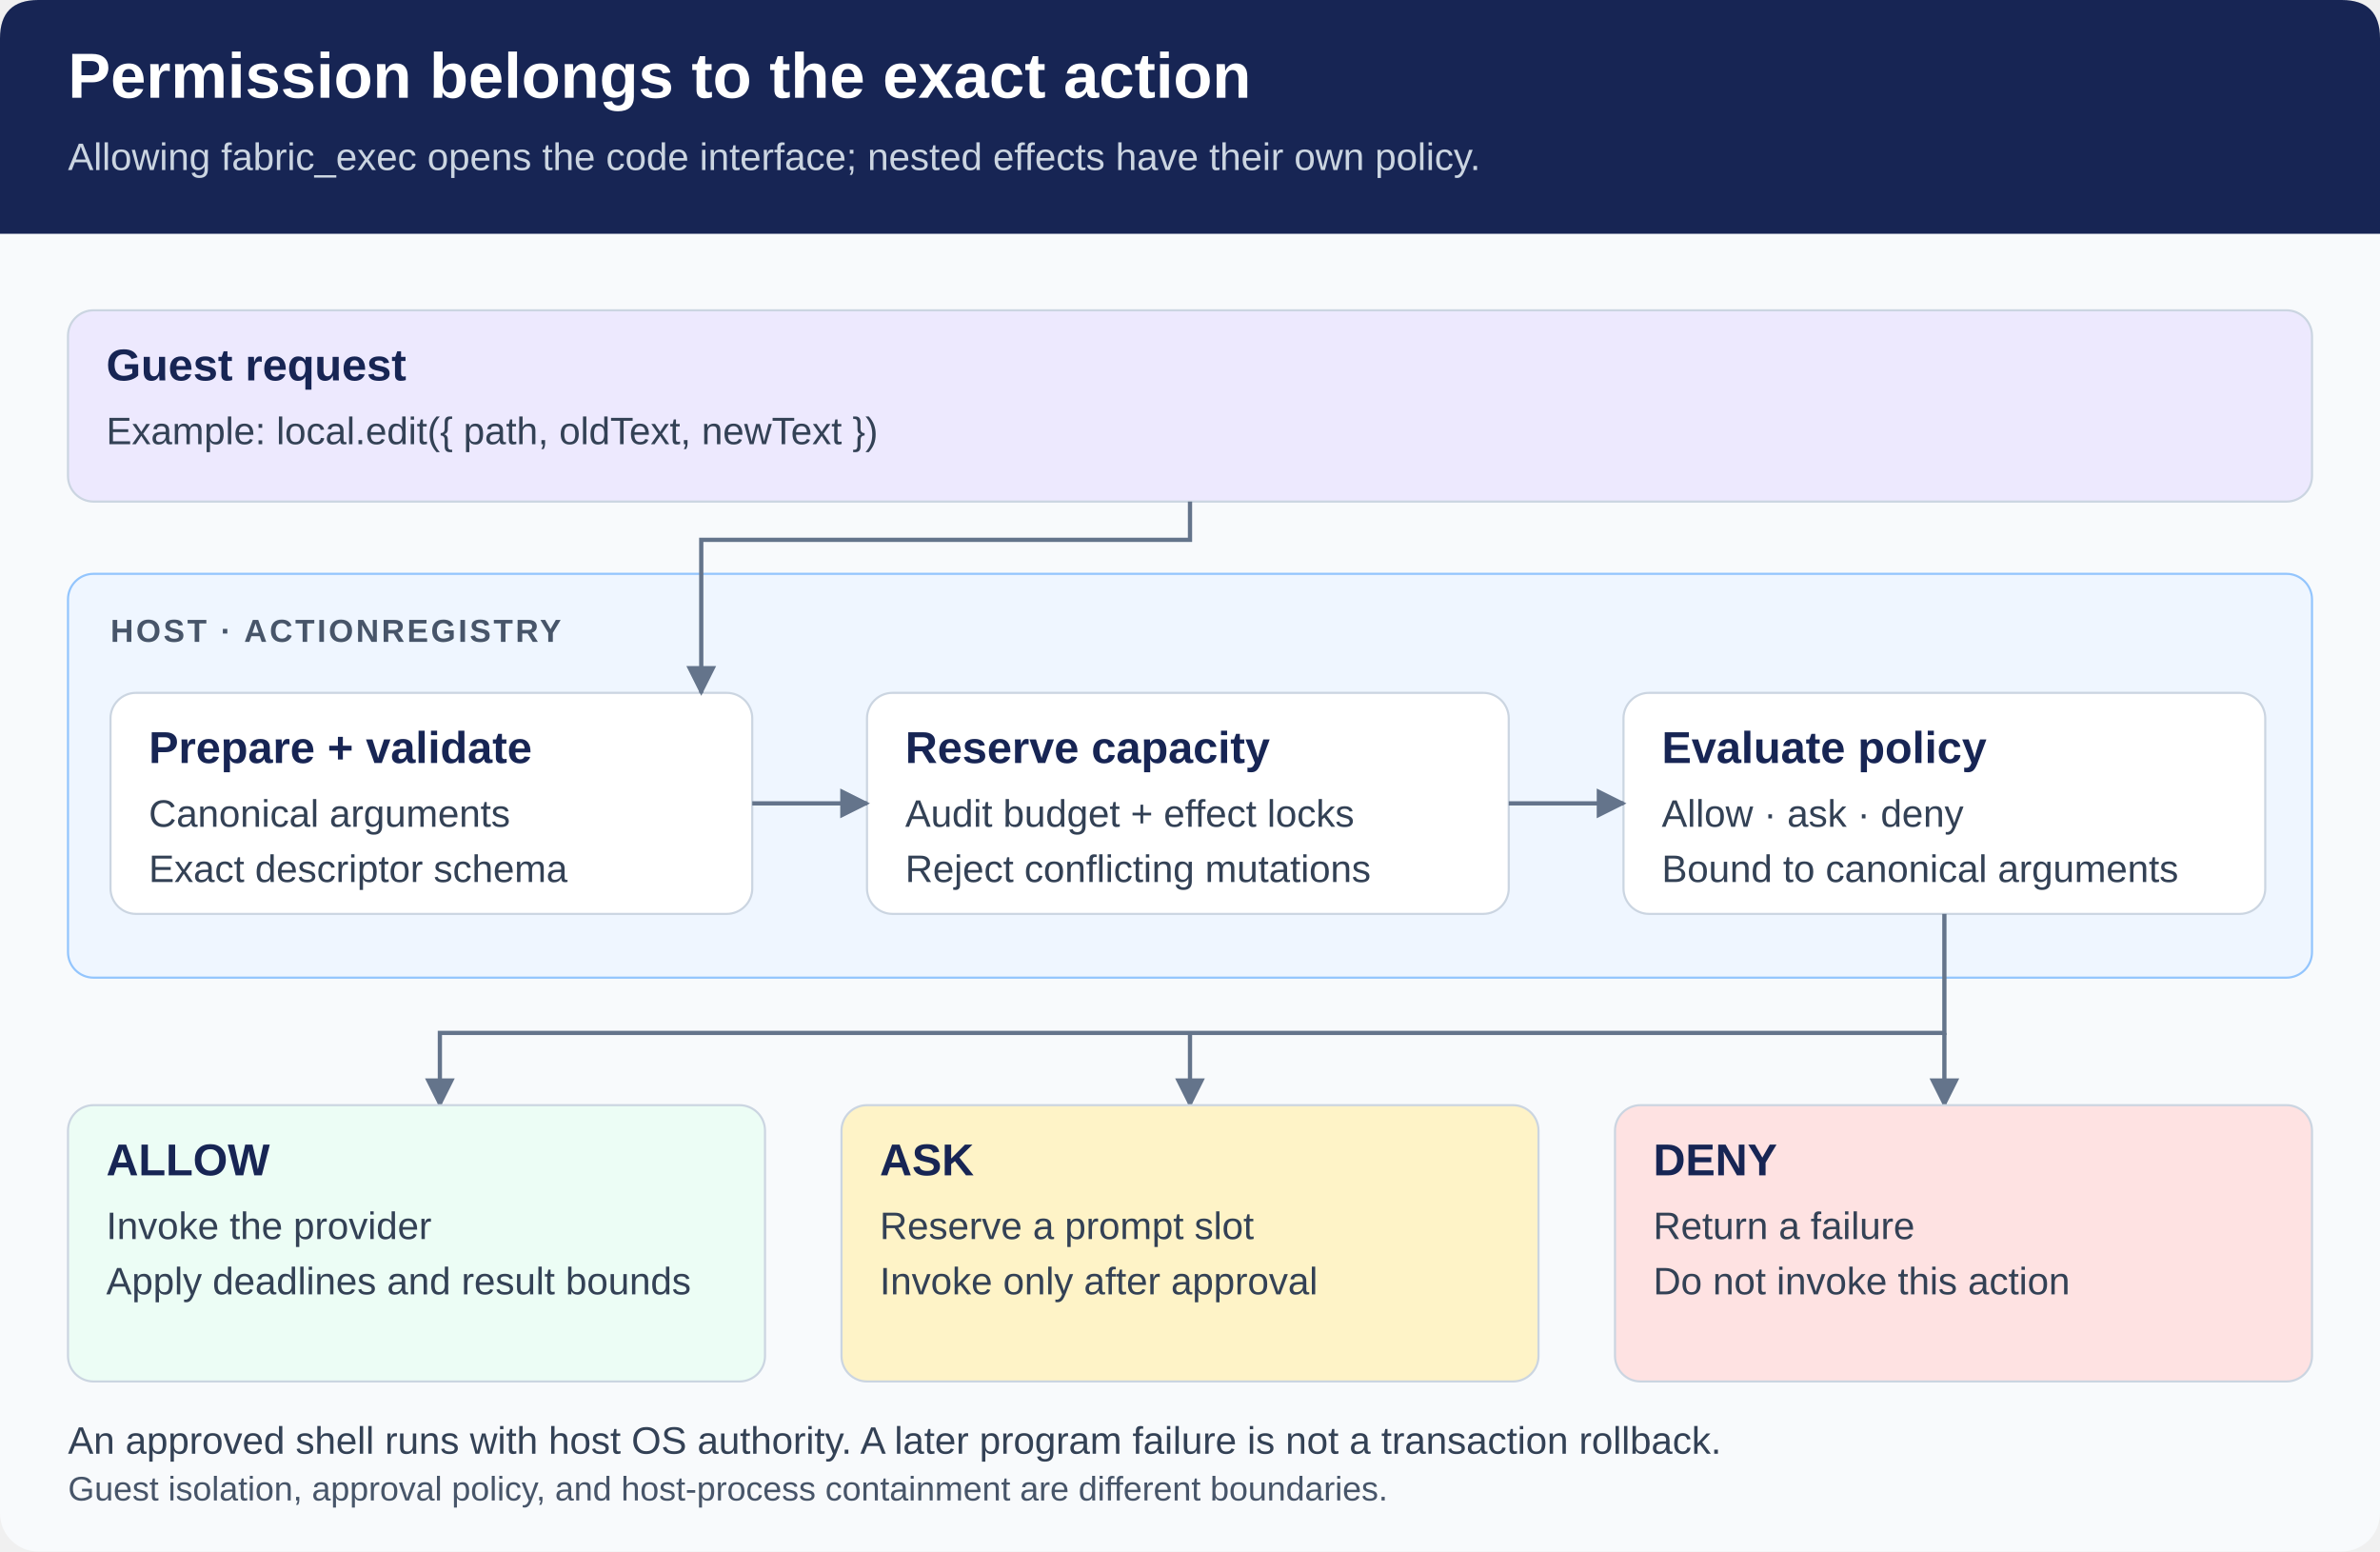
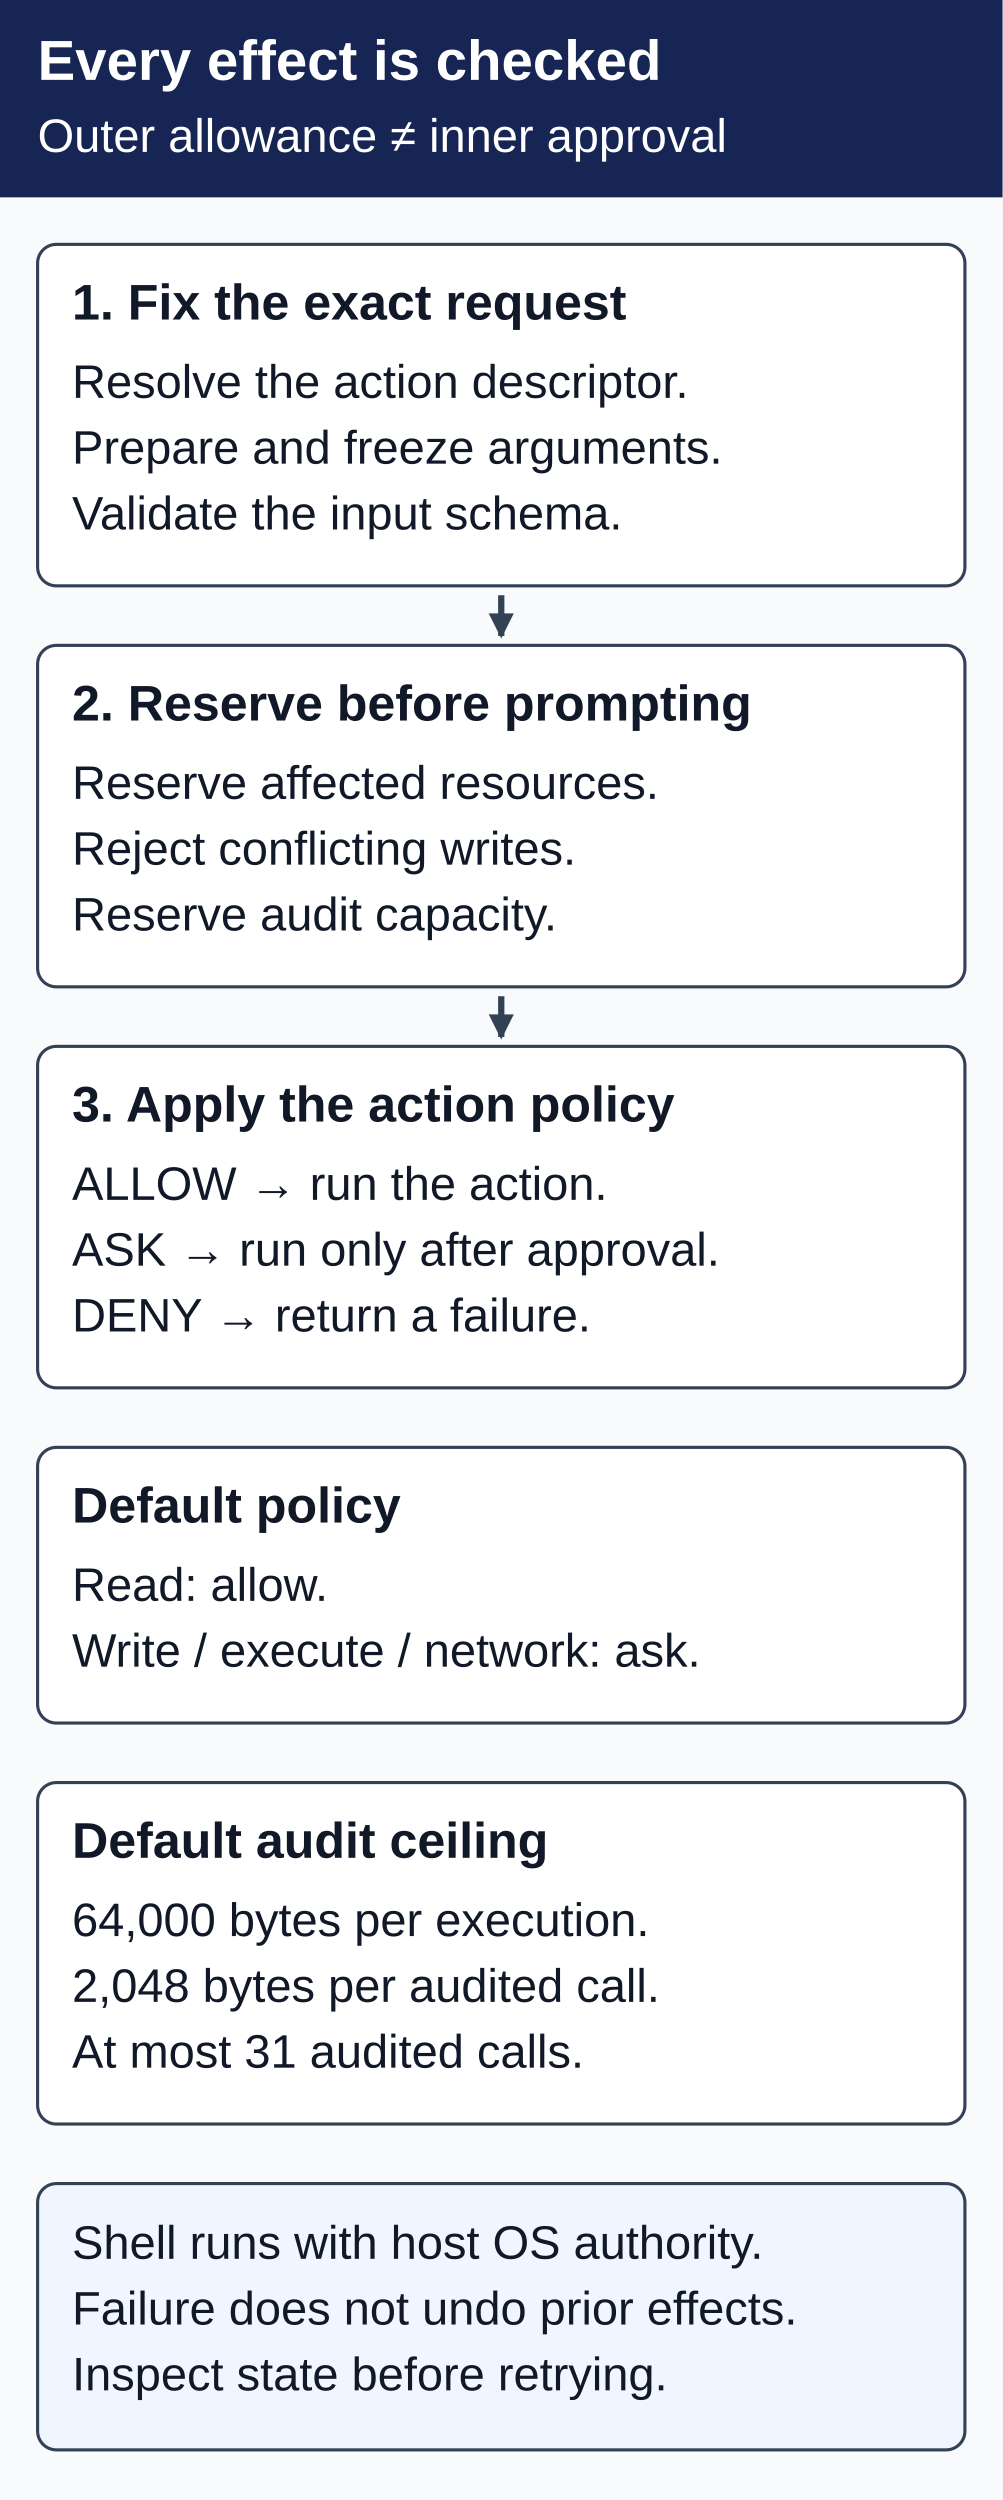
- <svg xmlns="http://www.w3.org/2000/svg" width="1120" height="730" viewBox="0 0 1120 730" role="img" aria-labelledby="title desc">
+ <svg xmlns="http://www.w3.org/2000/svg" width="640" height="1596" viewBox="0 0 640 1596" role="img" aria-labelledby="title desc">
  <defs>
-     <marker id="arrow" viewBox="0 0 10 10" refX="9" refY="5" markerWidth="7" markerHeight="7" orient="auto-start-reverse">
-       <path d="M0 0 10 5 0 10Z" fill="#64748b" />
+     <marker id="arrow" viewBox="0 0 10 10" refX="9" refY="5" markerWidth="4" markerHeight="4" orient="auto">
+       <path d="M0 0 10 5 0 10Z" fill="#334155" />
    </marker>
  </defs>
  <style>
- text{font-family:Arial,Helvetica,sans-serif;fill:#172554}
- .title{font-size:30px;font-weight:700;fill:#ffffff}
- .subtitle{font-size:18px;fill:#cbd5e1}
- .label{font-size:21px;font-weight:700}
- .body{font-size:18px;fill:#334155}
- .small{font-size:16px;fill:#475569}
- .eyebrow{font-size:15px;font-weight:700;letter-spacing:1.2px;fill:#475569}
- .line{stroke:#64748b;stroke-width:2;fill:none;marker-end:url(#arrow)}
+ text { font-family:Arial,Helvetica,sans-serif; fill:#111827; }
+ .title { font-size:36px; font-weight:700; fill:#ffffff; }
+ .subtitle { font-size:30px; fill:#ffffff; }
+ .label { font-size:32px; font-weight:700; }
+ .body { font-size:30px; }
+ .arrow { stroke:#334155; stroke-width:4; fill:none; marker-end:url(#arrow); }
</style>
-   <rect width="1120" height="730" rx="18" fill="#f8fafc" />
-   <path d="M18 0H1102Q1120 0 1120 18V110H0V18Q0 0 18 0Z" fill="#172554" />
-   <text x="32" y="46" class="title">Permission belongs to the exact action</text>
-   <text x="32" y="80" class="subtitle">Allowing fabric_exec opens the code interface; nested effects have their own policy.</text>
+   <rect width="640" height="1596" fill="#f8fafc" />
+   <rect width="640" height="126" fill="#172554" />
+   <text x="24" y="51" class="title">Every effect is checked</text>
+   <text x="24" y="97" class="subtitle">Outer allowance ≠ inner approval</text>
  <g data-card="true">
-     <rect x="32" y="146" width="1056" height="90" rx="12" fill="#ede9fe" stroke="#cbd5e1" />
-     <text x="50" y="179" class="label">Guest request</text>
-     <text x="50" y="209" class="body">Example: local.edit({ path, oldText, newText })</text>
+     <rect x="24" y="156" width="592" height="218" rx="12" fill="#ffffff" stroke="#334155" stroke-width="2" />
+     <text x="46" y="204" class="label">1. Fix the exact request</text>
+     <text x="46" y="254" class="body">Resolve the action descriptor.</text>
+     <text x="46" y="296" class="body">Prepare and freeze arguments.</text>
+     <text x="46" y="338" class="body">Validate the input schema.</text>
  </g>
-   <rect x="32" y="270" width="1056" height="190" rx="12" fill="#eff6ff" stroke="#93c5fd" />
-   <text x="52" y="302" class="eyebrow">HOST · ACTIONREGISTRY</text>
+   <path d="M320 380 V406" class="arrow" />
  <g data-card="true">
-     <rect x="52" y="326" width="302" height="104" rx="12" fill="#ffffff" stroke="#cbd5e1" />
-     <text x="70" y="359" class="label">Prepare + validate</text>
-     <text x="70" y="389" class="body">Canonical arguments</text>
-     <text x="70" y="415" class="body">Exact descriptor schema</text>
+     <rect x="24" y="412" width="592" height="218" rx="12" fill="#ffffff" stroke="#334155" stroke-width="2" />
+     <text x="46" y="460" class="label">2. Reserve before prompting</text>
+     <text x="46" y="510" class="body">Reserve affected resources.</text>
+     <text x="46" y="552" class="body">Reject conflicting writes.</text>
+     <text x="46" y="594" class="body">Reserve audit capacity.</text>
+   </g>
+   <path d="M320 636 V662" class="arrow" />
+   <g data-card="true">
+     <rect x="24" y="668" width="592" height="218" rx="12" fill="#ffffff" stroke="#334155" stroke-width="2" />
+     <text x="46" y="716" class="label">3. Apply the action policy</text>
+     <text x="46" y="766" class="body">ALLOW → run the action.</text>
+     <text x="46" y="808" class="body">ASK → run only after approval.</text>
+     <text x="46" y="850" class="body">DENY → return a failure.</text>
  </g>
  <g data-card="true">
-     <rect x="408" y="326" width="302" height="104" rx="12" fill="#ffffff" stroke="#cbd5e1" />
-     <text x="426" y="359" class="label">Reserve capacity</text>
-     <text x="426" y="389" class="body">Audit budget + effect locks</text>
-     <text x="426" y="415" class="body">Reject conflicting mutations</text>
+     <rect x="24" y="924" width="592" height="176" rx="12" fill="#ffffff" stroke="#334155" stroke-width="2" />
+     <text x="46" y="972" class="label">Default policy</text>
+     <text x="46" y="1022" class="body">Read: allow.</text>
+     <text x="46" y="1064" class="body">Write / execute / network: ask.</text>
  </g>
  <g data-card="true">
-     <rect x="764" y="326" width="302" height="104" rx="12" fill="#ffffff" stroke="#cbd5e1" />
-     <text x="782" y="359" class="label">Evaluate policy</text>
-     <text x="782" y="389" class="body">Allow · ask · deny</text>
-     <text x="782" y="415" class="body">Bound to canonical arguments</text>
-   </g>
-   <path d="M560 236V254H330V326" class="line" />
-   <path d="M354 378H408" class="line" />
-   <path d="M710 378H764" class="line" />
-   <path d="M915 430V486H207V520" class="line" />
-   <path d="M560 486V520" class="line" />
-   <path d="M915 486V520" class="line" />
-   <g data-card="true">
-     <rect x="32" y="520" width="328" height="130" rx="12" fill="#ecfdf5" stroke="#cbd5e1" />
-     <text x="50" y="553" class="label">ALLOW</text>
-     <text x="50" y="583" class="body">Invoke the provider</text>
-     <text x="50" y="609" class="body">Apply deadlines and result bounds</text>
+     <rect x="24" y="1138" width="592" height="218" rx="12" fill="#ffffff" stroke="#334155" stroke-width="2" />
+     <text x="46" y="1186" class="label">Default audit ceiling</text>
+     <text x="46" y="1236" class="body">64,000 bytes per execution.</text>
+     <text x="46" y="1278" class="body">2,048 bytes per audited call.</text>
+     <text x="46" y="1320" class="body">At most 31 audited calls.</text>
  </g>
  <g data-card="true">
-     <rect x="396" y="520" width="328" height="130" rx="12" fill="#fef3c7" stroke="#cbd5e1" />
-     <text x="414" y="553" class="label">ASK</text>
-     <text x="414" y="583" class="body">Reserve a prompt slot</text>
-     <text x="414" y="609" class="body">Invoke only after approval</text>
+     <rect x="24" y="1394" width="592" height="170" rx="12" fill="#eff6ff" stroke="#334155" stroke-width="2" />
+     <text x="46" y="1442" class="body">Shell runs with host OS authority.</text>
+     <text x="46" y="1484" class="body">Failure does not undo prior effects.</text>
+     <text x="46" y="1526" class="body">Inspect state before retrying.</text>
  </g>
-   <g data-card="true">
-     <rect x="760" y="520" width="328" height="130" rx="12" fill="#fee2e2" stroke="#cbd5e1" />
-     <text x="778" y="553" class="label">DENY</text>
-     <text x="778" y="583" class="body">Return a failure</text>
-     <text x="778" y="609" class="body">Do not invoke this action</text>
-   </g>
-   <text x="32" y="684" class="body">An approved shell runs with host OS authority. A later program failure is not a transaction rollback.</text>
-   <text x="32" y="706" class="small">Guest isolation, approval policy, and host-process containment are different boundaries.</text>
</svg>
